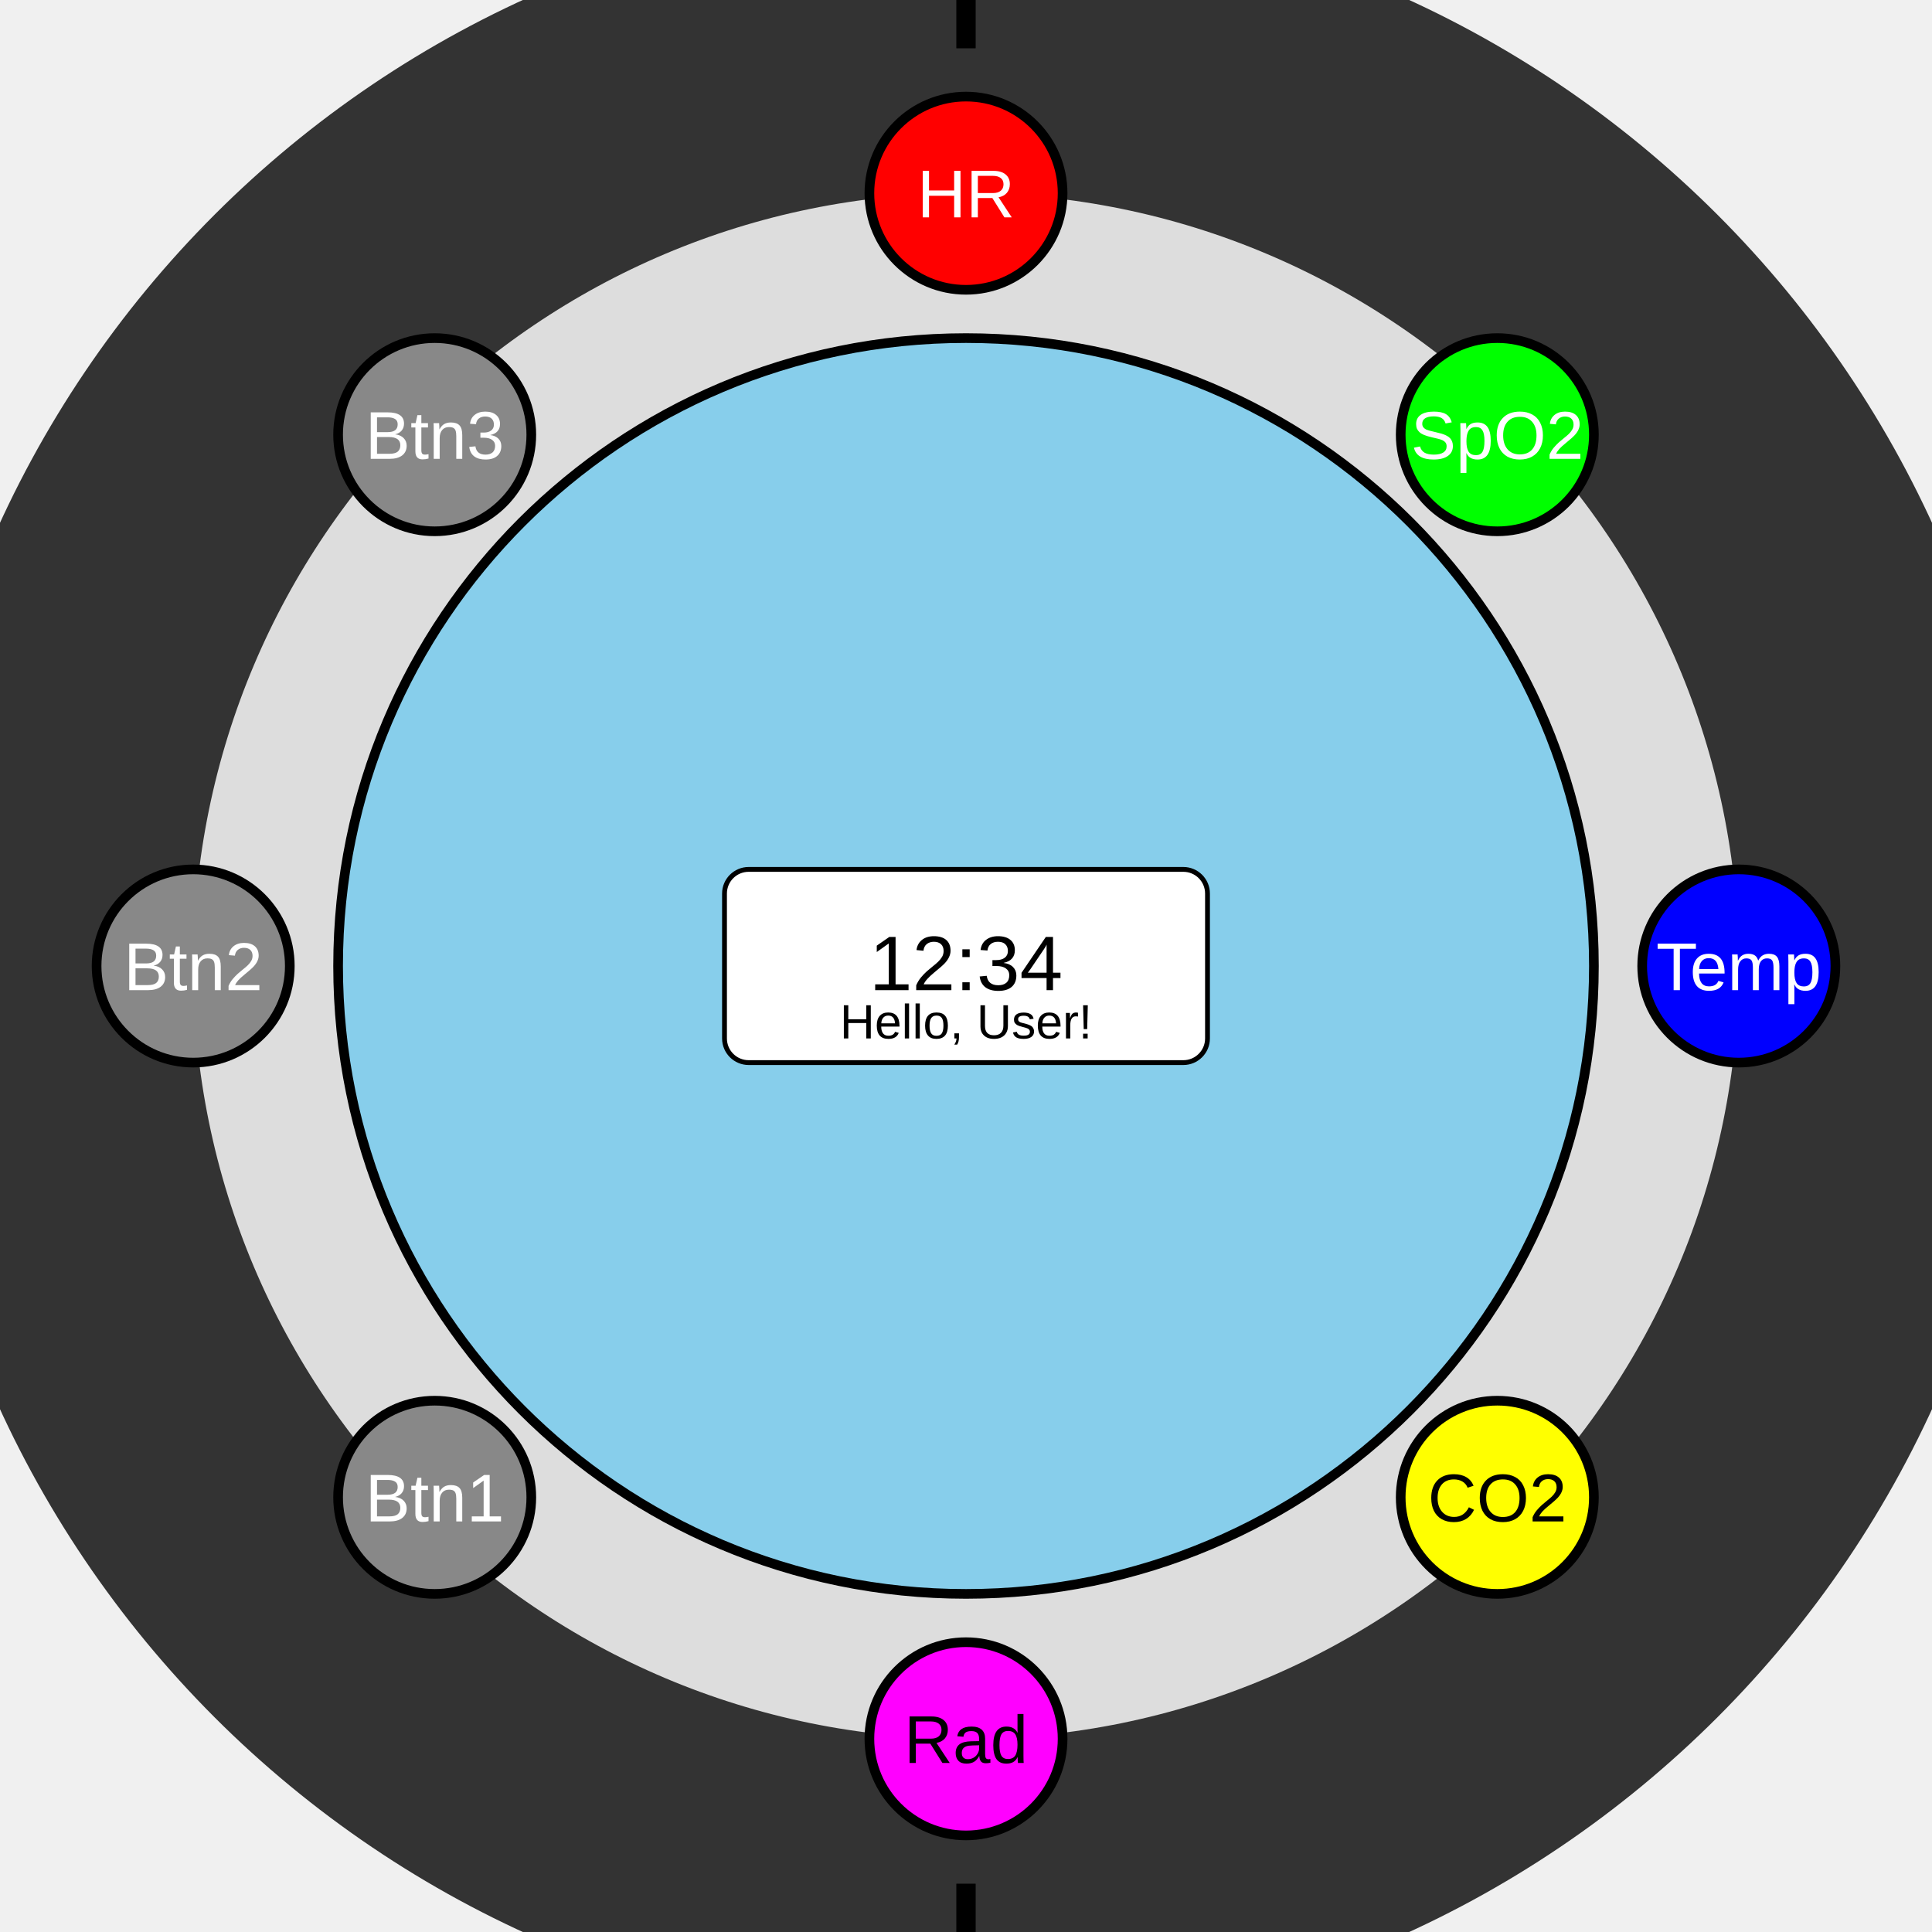
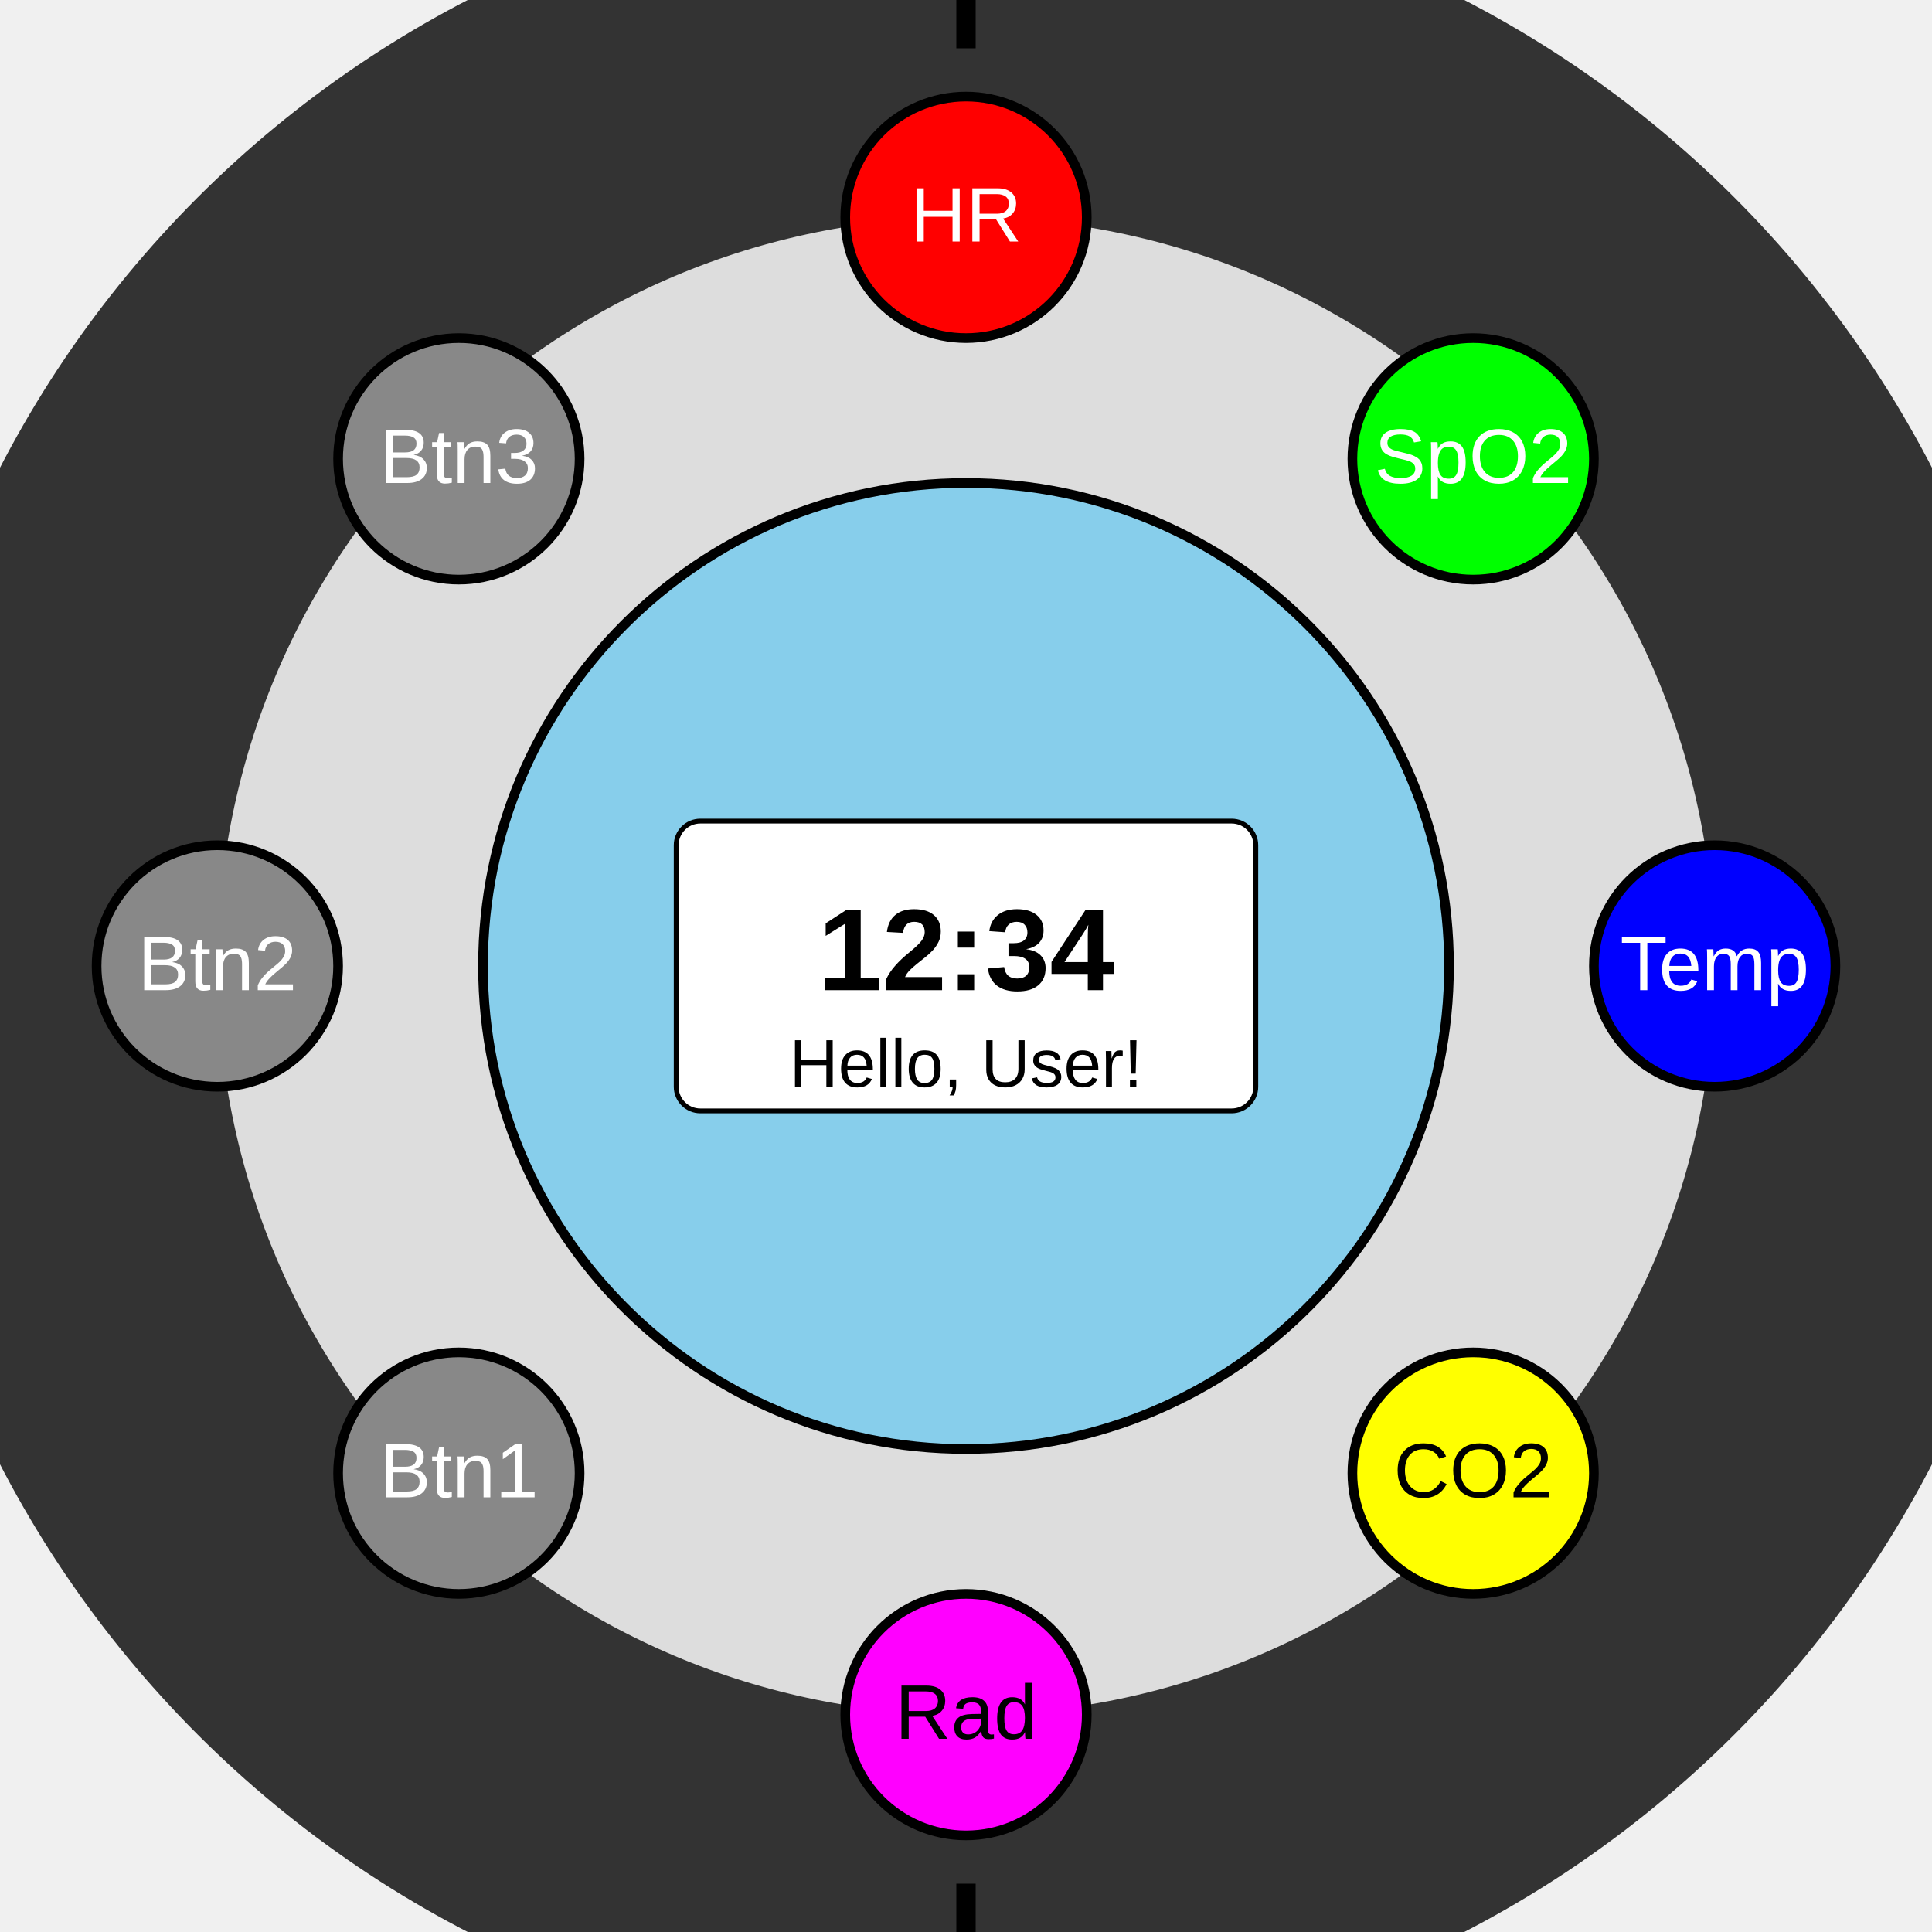
<svg xmlns="http://www.w3.org/2000/svg" viewBox="0 0 400 400">
  <circle cx="200" cy="200" r="190" fill="#dddddd" stroke="#000000" stroke-width="2" />
-   <circle cx="200" cy="200" r="130" fill="#87CEEB" stroke="#000000" stroke-width="2" />
-   <circle cx="200" cy="200" r="190" fill="none" stroke="#333333" stroke-width="60" />
-   <rect x="150" y="180" width="100" height="40" rx="5" fill="#FFFFFF" stroke="#000000" stroke-width="1" />
-   <text x="200" y="205" font-family="Arial" font-size="16" text-anchor="middle">12:34</text>
-   <text x="200" y="215" font-family="Arial" font-size="10" text-anchor="middle">Hello, User!</text>
-   <circle cx="200" cy="40" r="20" fill="#ff0000" stroke="#000000" stroke-width="2" />
-   <text x="200" y="45" font-family="Arial" font-size="14" text-anchor="middle" fill="white">HR</text>
-   <circle cx="310" cy="90" r="20" fill="#00ff00" stroke="#000000" stroke-width="2" />
-   <text x="310" y="95" font-family="Arial" font-size="14" text-anchor="middle" fill="white">SpO2</text>
-   <circle cx="360" cy="200" r="20" fill="#0000ff" stroke="#000000" stroke-width="2" />
-   <text x="360" y="205" font-family="Arial" font-size="14" text-anchor="middle" fill="white">Temp</text>
-   <circle cx="310" cy="310" r="20" fill="#ffff00" stroke="#000000" stroke-width="2" />
-   <text x="310" y="315" font-family="Arial" font-size="14" text-anchor="middle">CO2</text>
-   <circle cx="200" cy="360" r="20" fill="#ff00ff" stroke="#000000" stroke-width="2" />
-   <text x="200" y="365" font-family="Arial" font-size="14" text-anchor="middle">Rad</text>
-   <circle cx="90" cy="310" r="20" fill="#888888" stroke="#000000" stroke-width="2" />
-   <text x="90" y="315" font-family="Arial" font-size="14" text-anchor="middle" fill="white">Btn1</text>
-   <circle cx="40" cy="200" r="20" fill="#888888" stroke="#000000" stroke-width="2" />
-   <text x="40" y="205" font-family="Arial" font-size="14" text-anchor="middle" fill="white">Btn2</text>
-   <circle cx="90" cy="90" r="20" fill="#888888" stroke="#000000" stroke-width="2" />
-   <text x="90" y="95" font-family="Arial" font-size="14" text-anchor="middle" fill="white">Btn3</text>
+   <circle cx="200" cy="200" r="190" fill="none" stroke="#333333" stroke-width="70" />
+   <circle cx="200" cy="200" r="100" fill="#87CEEB" stroke="#000000" stroke-width="2" />
+   <rect x="140" y="170" width="120" height="60" rx="5" fill="#FFFFFF" stroke="#000000" stroke-width="1" />
+   <text x="200" y="205" font-family="Arial" font-size="24" font-weight="bold" text-anchor="middle">12:34</text>
+   <text x="200" y="225" font-family="Arial" font-size="14" text-anchor="middle">Hello, User!</text>
+   <circle cx="200" cy="45" r="25" fill="#ff0000" stroke="#000000" stroke-width="2" />
+   <text x="200" y="50" font-family="Arial" font-size="16" text-anchor="middle" fill="white">HR</text>
+   <circle cx="305" cy="95" r="25" fill="#00ff00" stroke="#000000" stroke-width="2" />
+   <text x="305" y="100" font-family="Arial" font-size="16" text-anchor="middle" fill="white">SpO2</text>
+   <circle cx="355" cy="200" r="25" fill="#0000ff" stroke="#000000" stroke-width="2" />
+   <text x="355" y="205" font-family="Arial" font-size="16" text-anchor="middle" fill="white">Temp</text>
+   <circle cx="305" cy="305" r="25" fill="#ffff00" stroke="#000000" stroke-width="2" />
+   <text x="305" y="310" font-family="Arial" font-size="16" text-anchor="middle">CO2</text>
+   <circle cx="200" cy="355" r="25" fill="#ff00ff" stroke="#000000" stroke-width="2" />
+   <text x="200" y="360" font-family="Arial" font-size="16" text-anchor="middle">Rad</text>
+   <circle cx="95" cy="305" r="25" fill="#888888" stroke="#000000" stroke-width="2" />
+   <text x="95" y="310" font-family="Arial" font-size="16" text-anchor="middle" fill="white">Btn1</text>
+   <circle cx="45" cy="200" r="25" fill="#888888" stroke="#000000" stroke-width="2" />
+   <text x="45" y="205" font-family="Arial" font-size="16" text-anchor="middle" fill="white">Btn2</text>
+   <circle cx="95" cy="95" r="25" fill="#888888" stroke="#000000" stroke-width="2" />
+   <text x="95" y="100" font-family="Arial" font-size="16" text-anchor="middle" fill="white">Btn3</text>
  <path d="M200 390 V400" stroke="#000000" stroke-width="4" />
  <path d="M200 10 V0" stroke="#000000" stroke-width="4" />
</svg>
